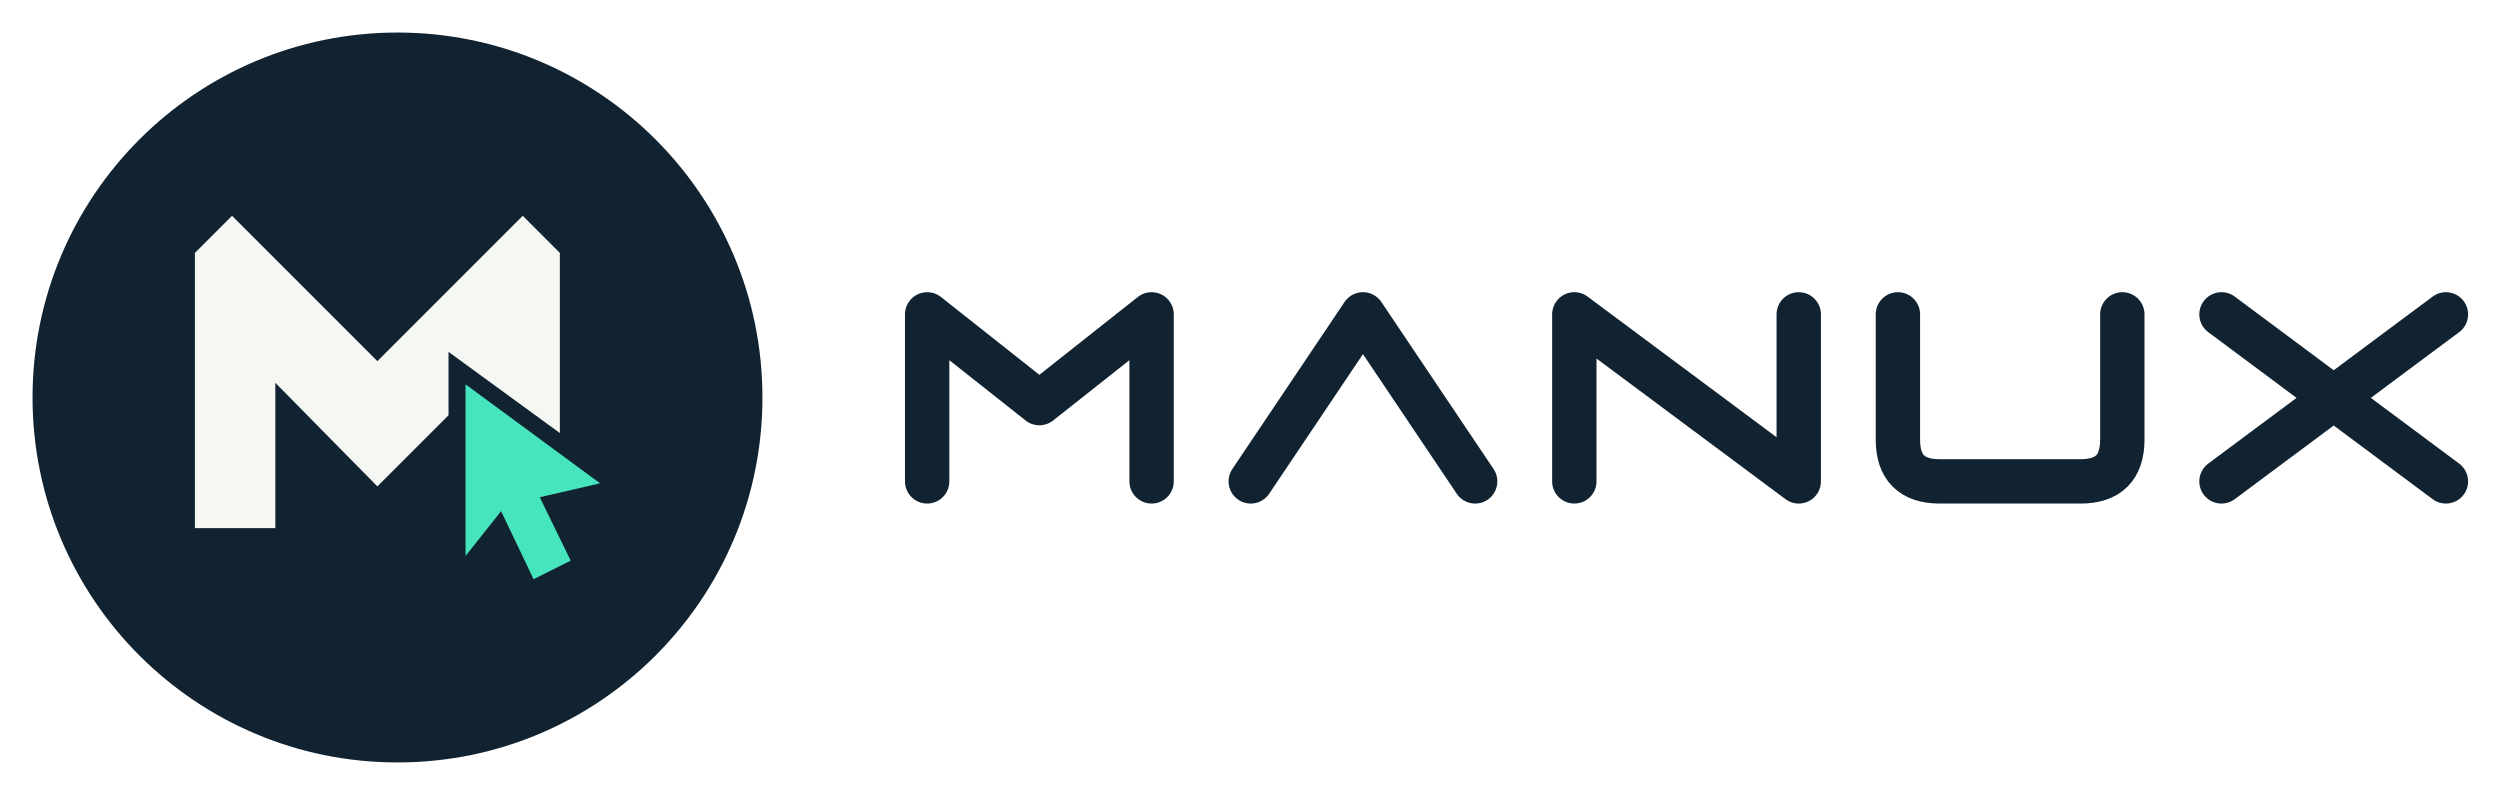
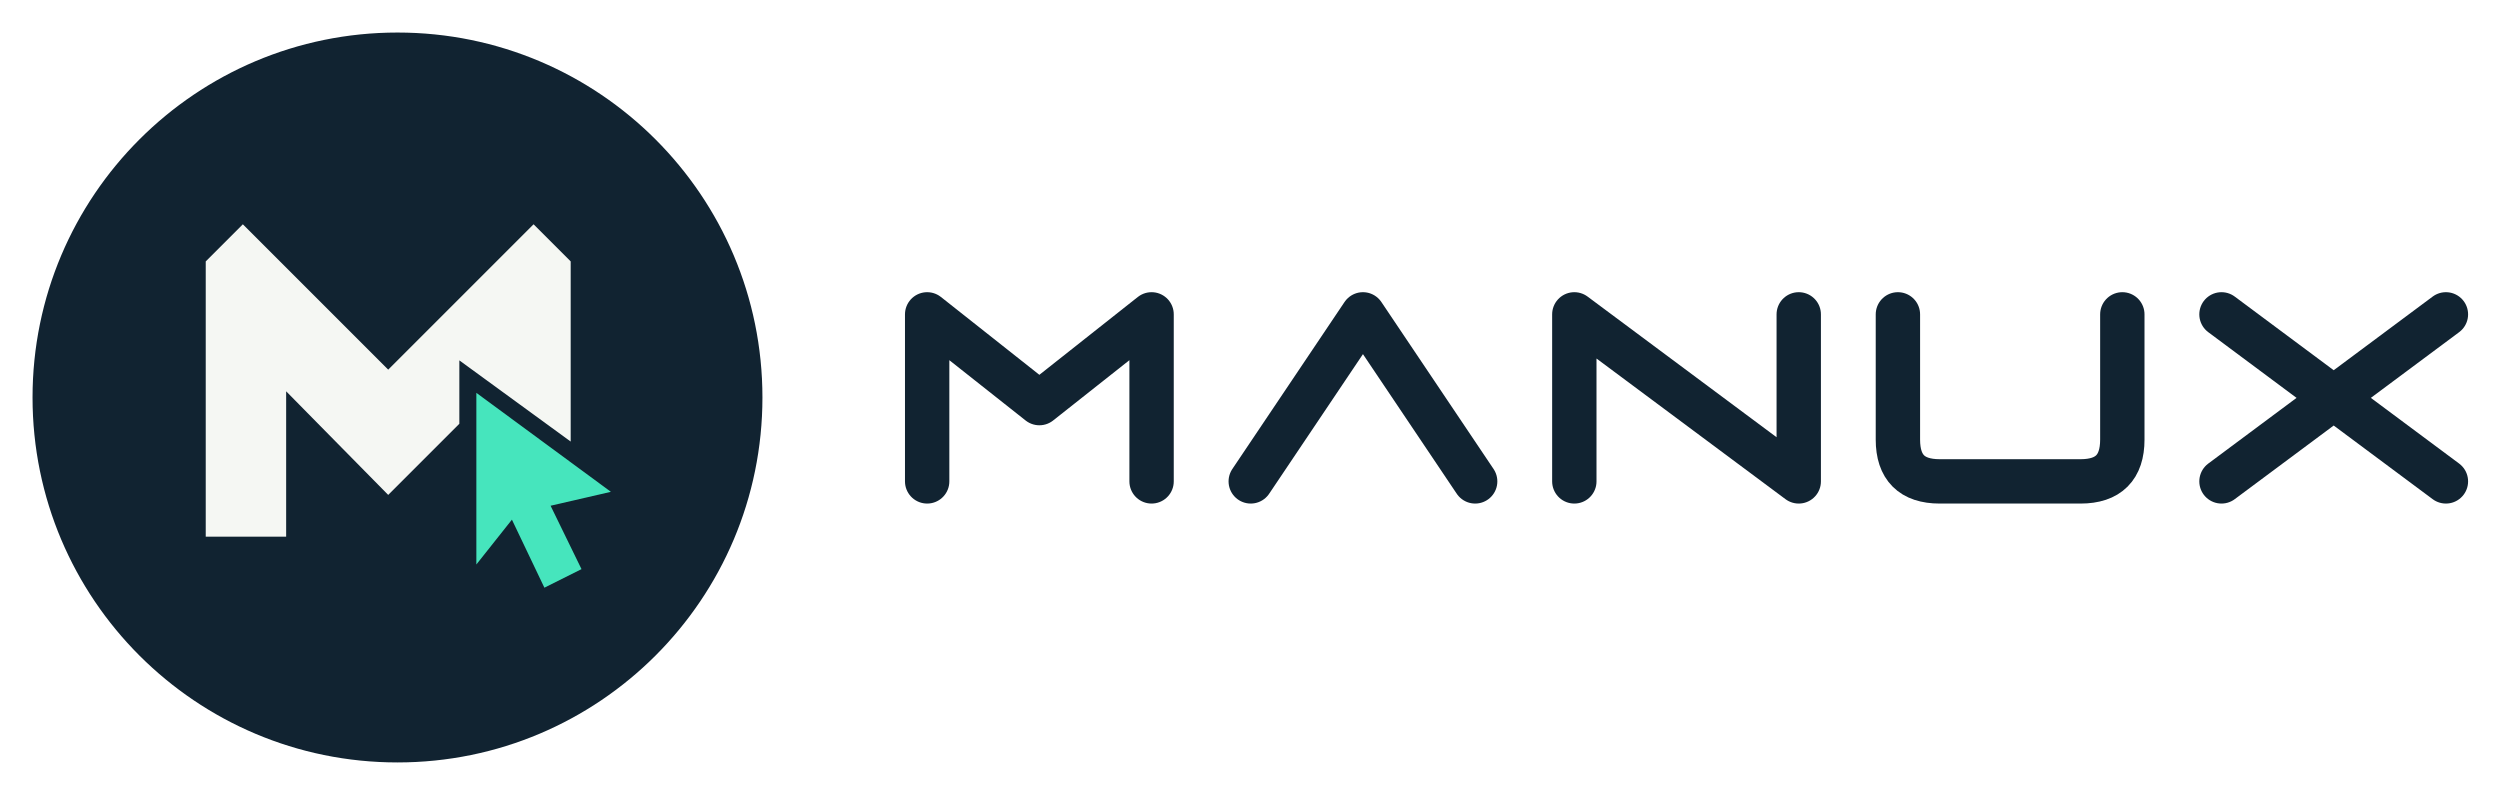
<svg xmlns="http://www.w3.org/2000/svg" width="1552" height="494" viewBox="-1 -16 1552 494" role="img" aria-label="MANUX — horizontal logo">
  <g transform="translate(0 -15) scale(.48)">
    <circle cx="512" cy="512" r="472" fill="#112331" />
-     <g transform="translate(-20 7)">
+     <g transform="translate(-6 18)">
      <path fill="#F5F7F3" d="M270 674V318L318 270 506 458 694 270 742 318V551L598 446V528L506 620 374 486V674Z" />
      <path fill="#46E5BD" d="M620 488 794 616 716 634 756 716 708 740 666 652 620 710Z" />
    </g>
  </g>
  <g transform="translate(560 150) scale(1.62)">
    <g fill="none" stroke="#112331" stroke-width="17" stroke-linejoin="round" stroke-linecap="round">
      <path d="M9 82V18L52 52 95 18V82" />
      <path d="M133 82 176 18 219 82" />
      <path d="M257 82V18L343 82V18" />
      <path d="M381 18V66Q381 82 397 82H451Q467 82 467 66V18" />
      <path d="M505 18 591 82M591 18 505 82" />
    </g>
  </g>
</svg>
